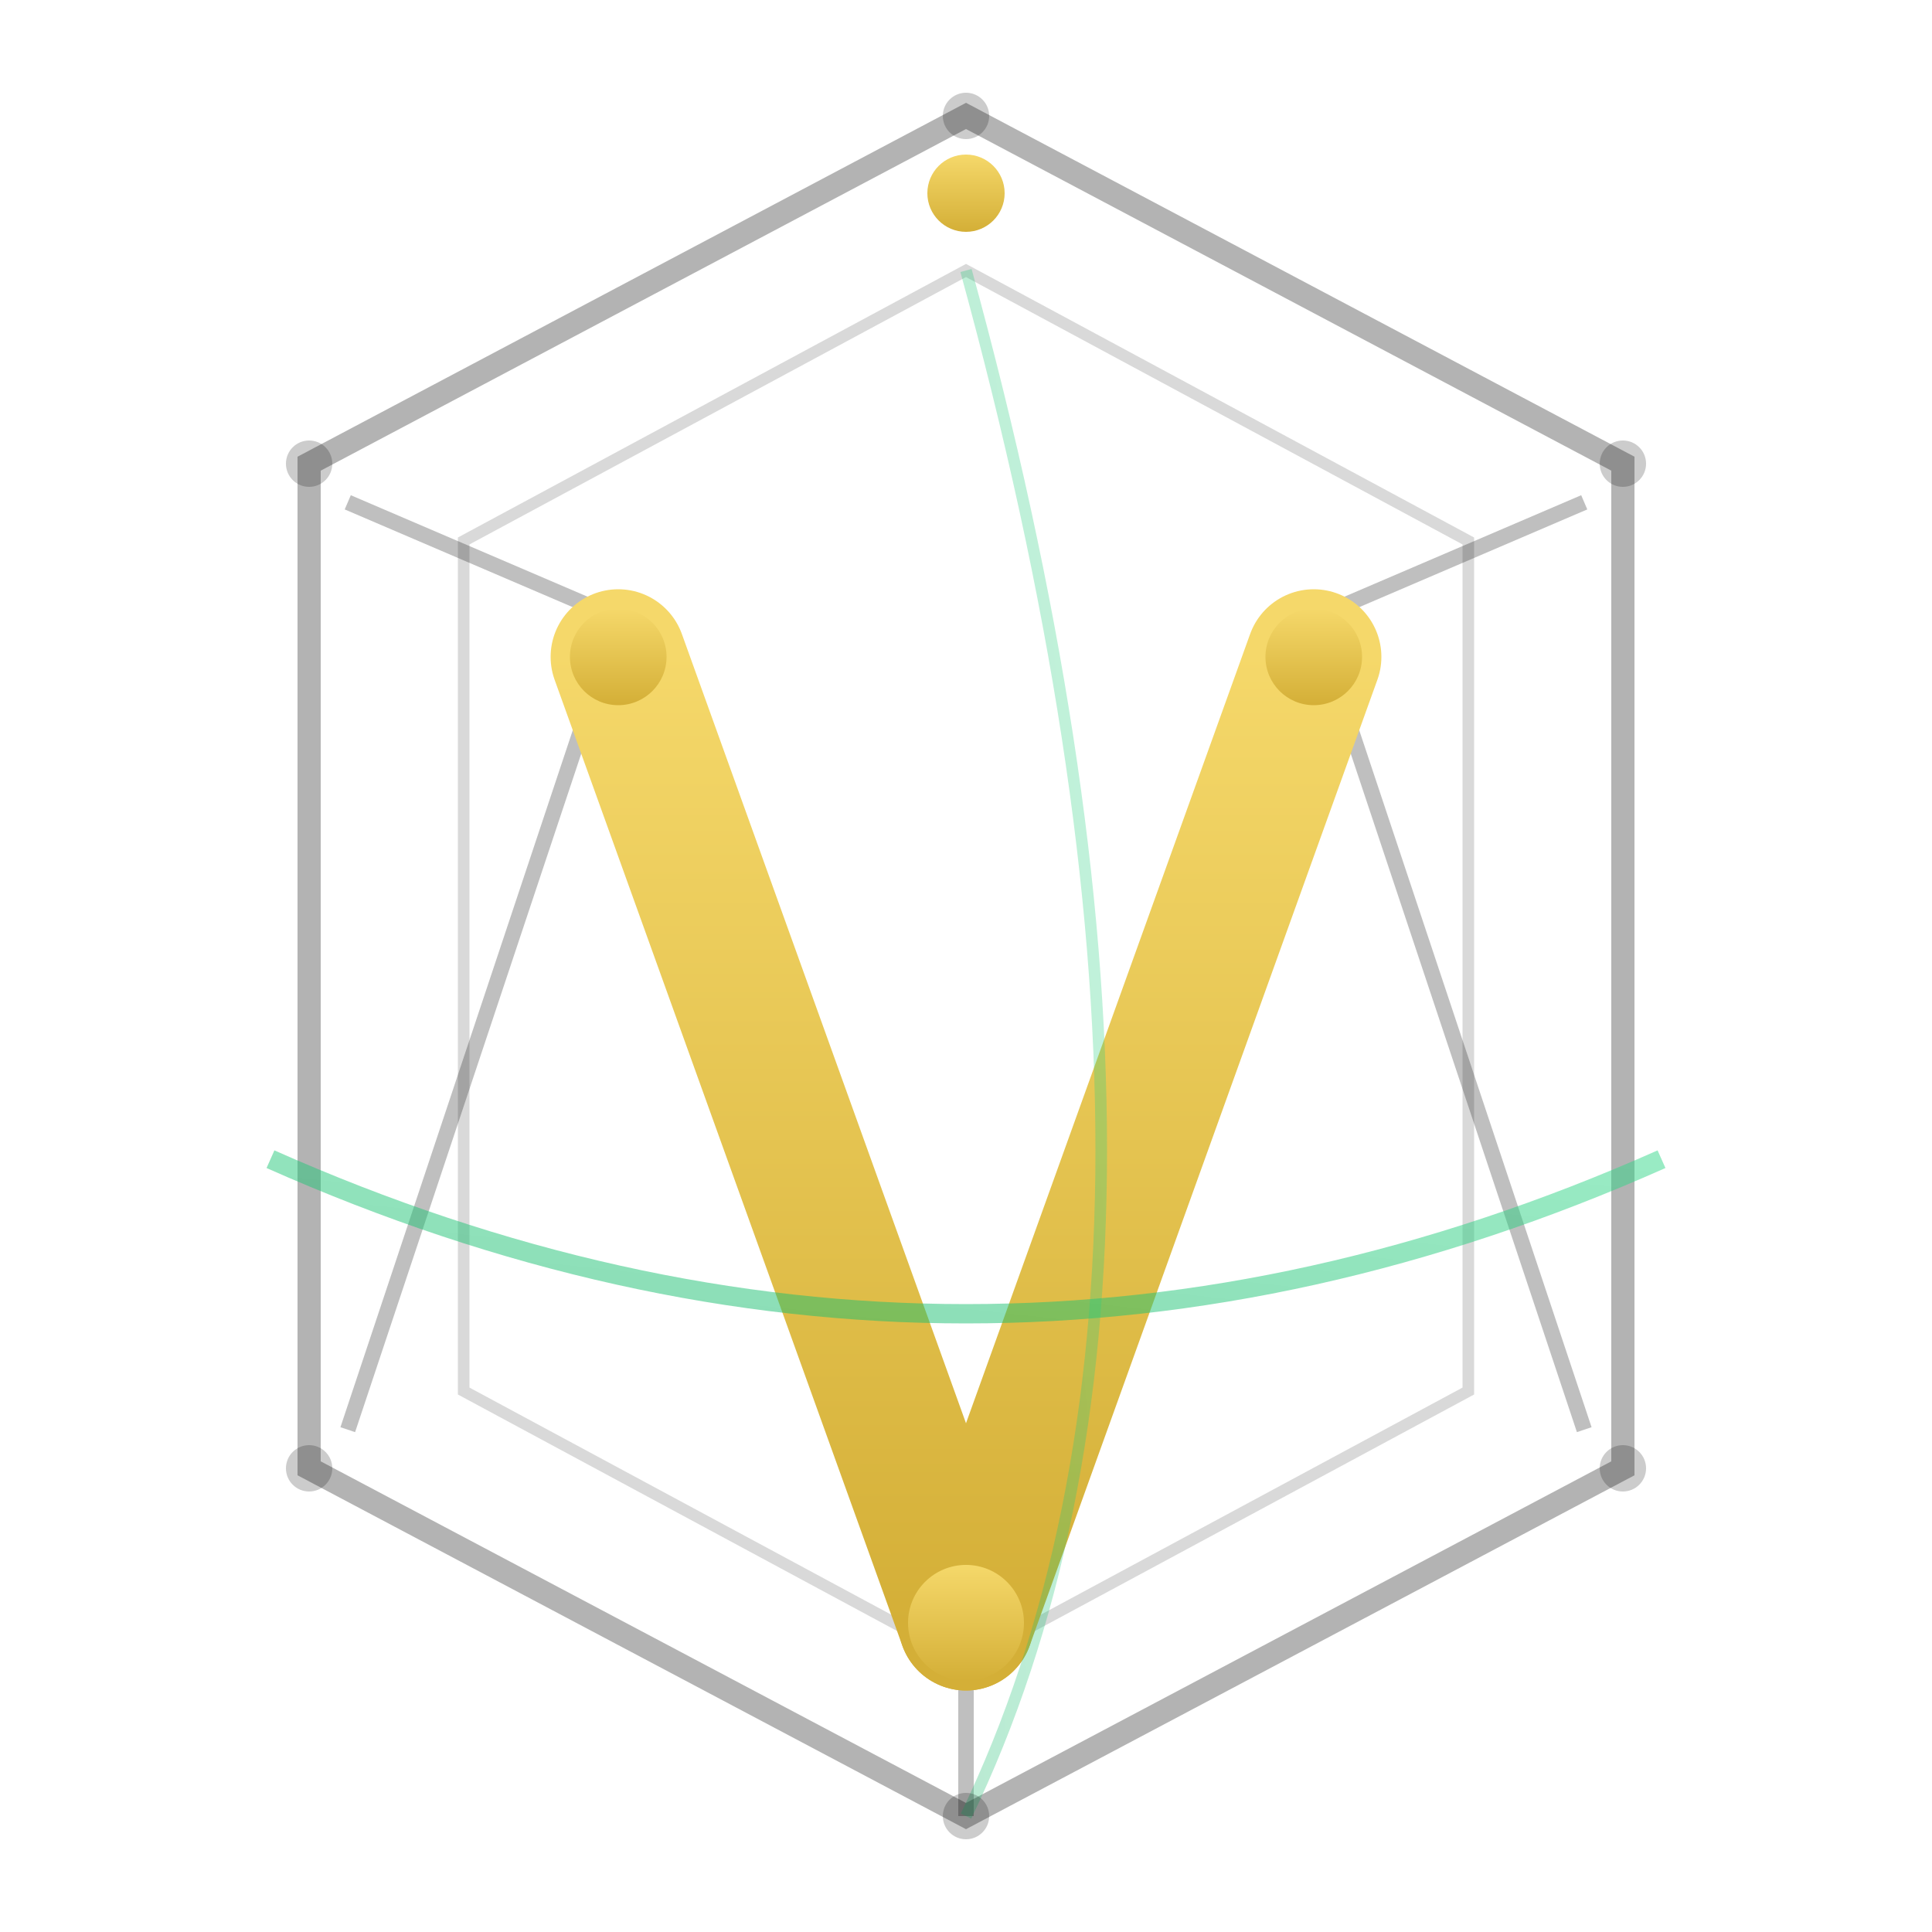
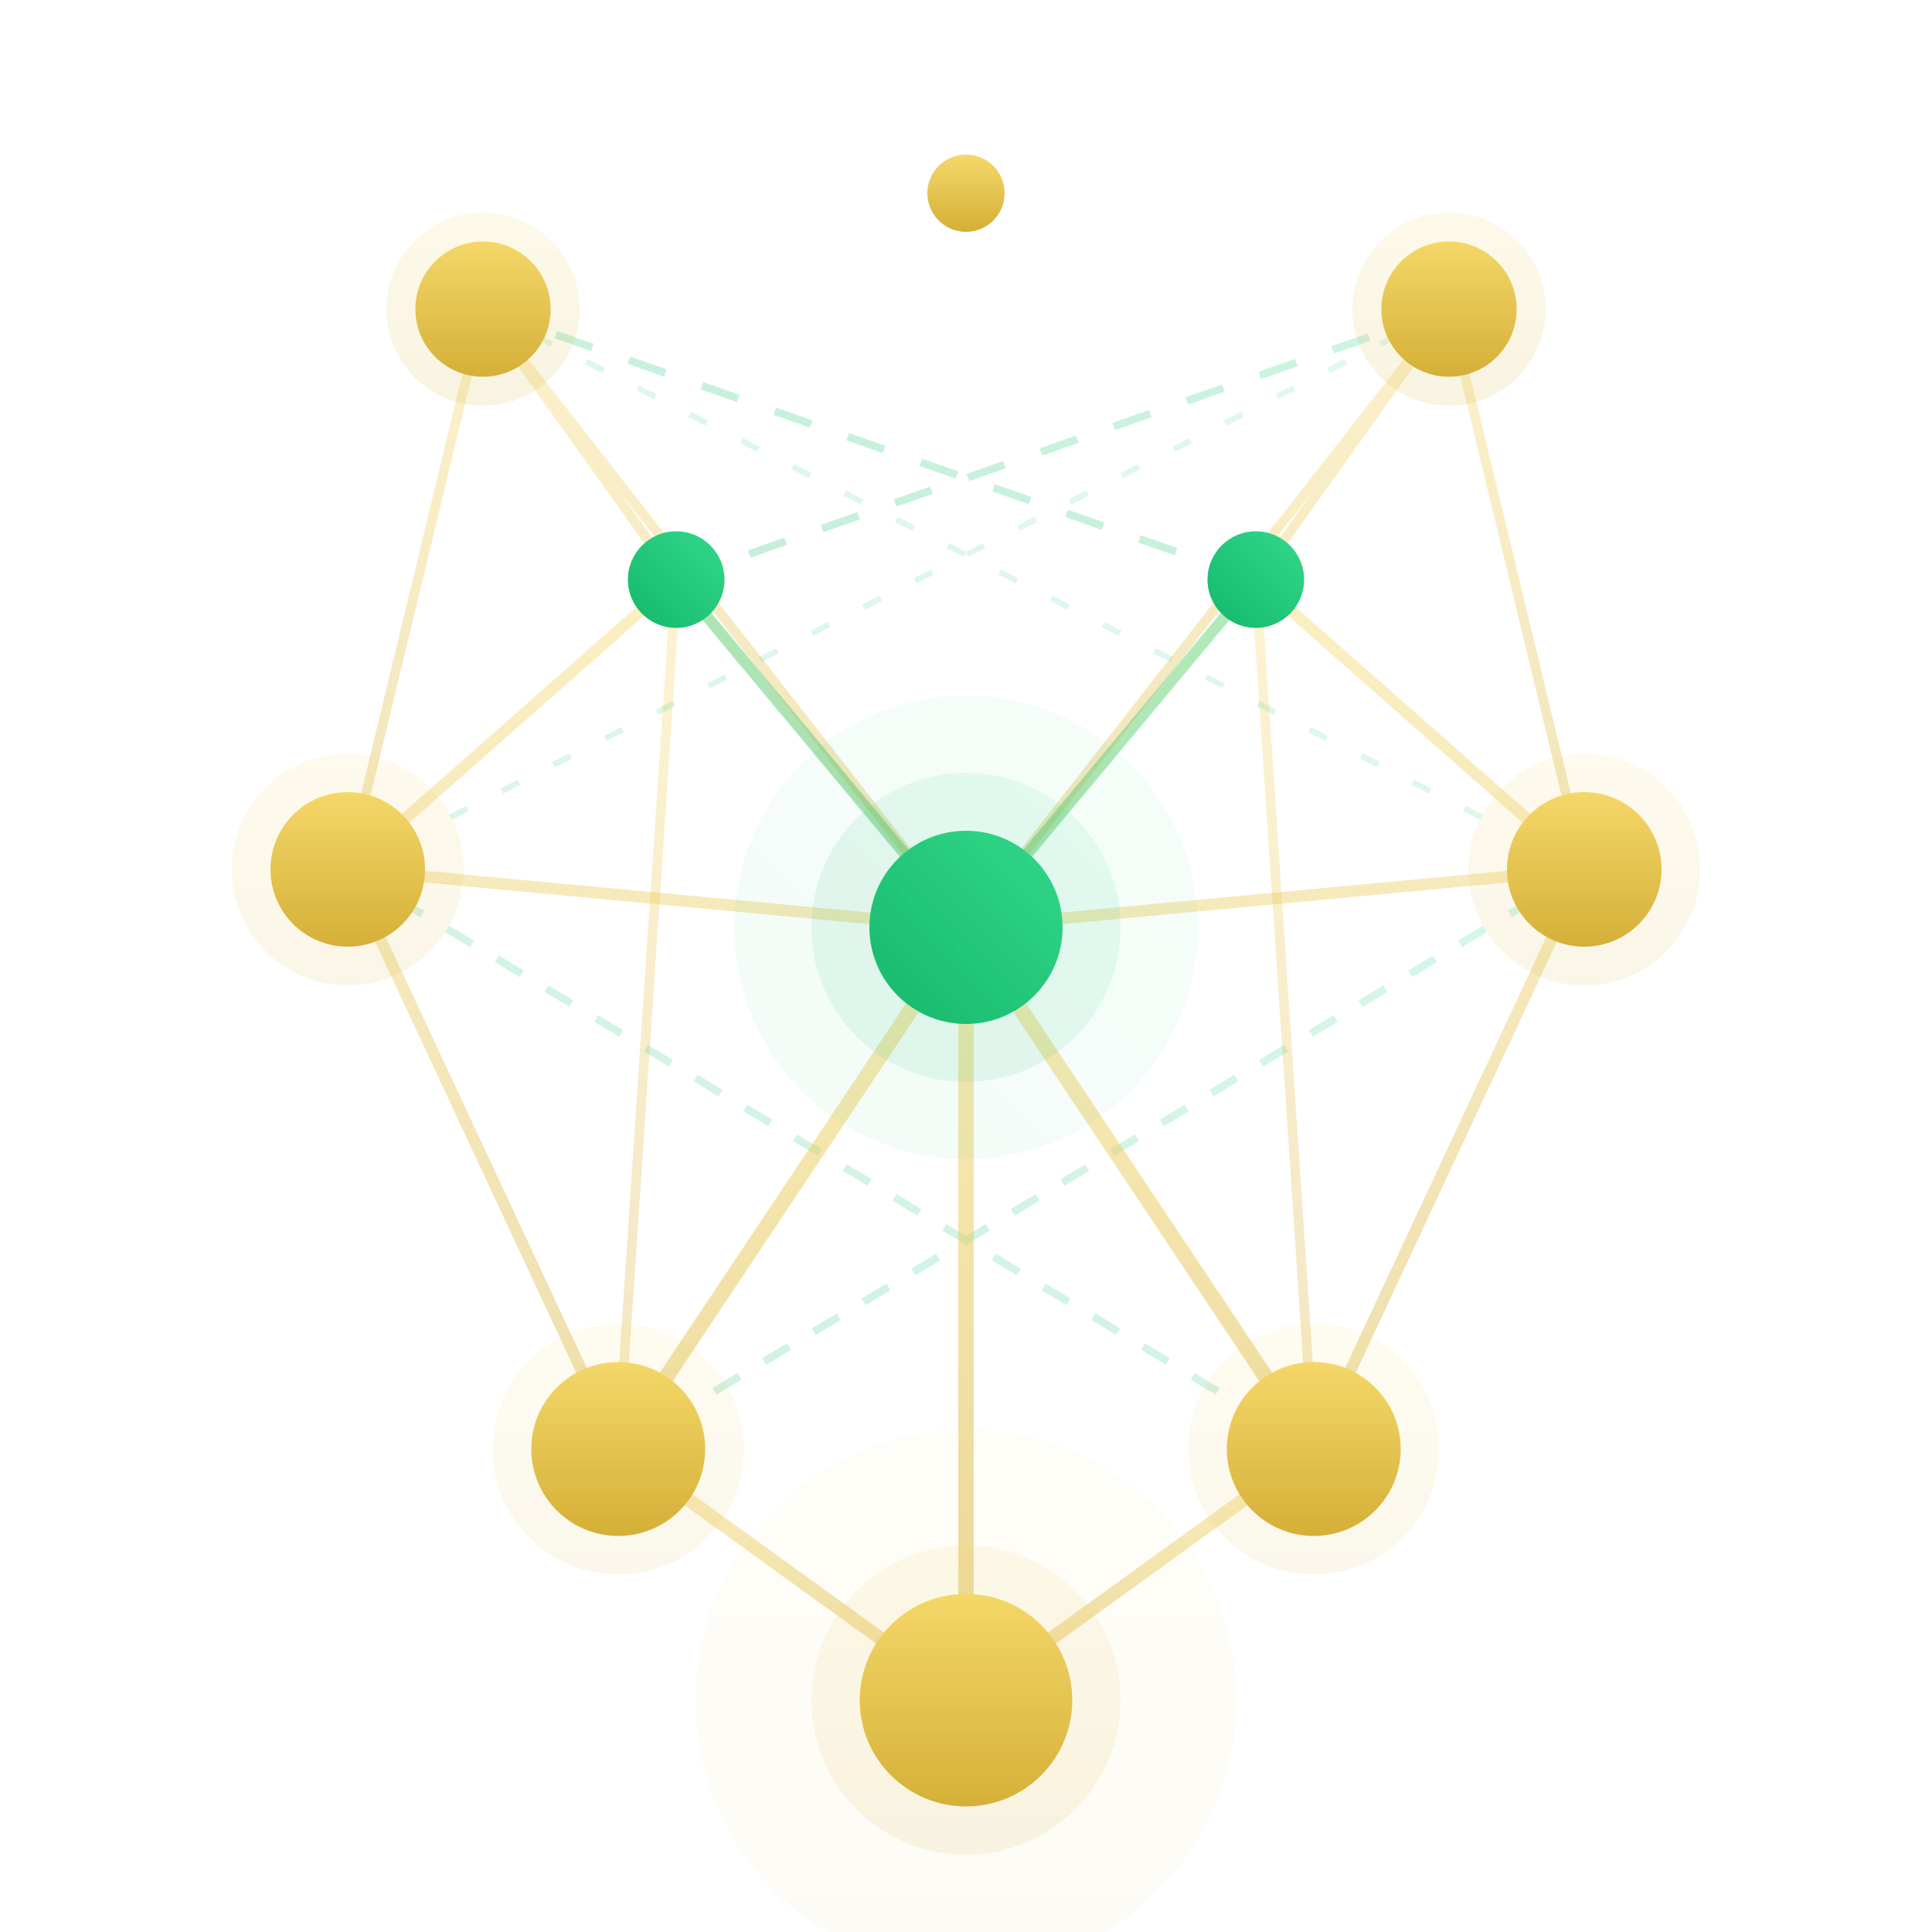
- <svg xmlns="http://www.w3.org/2000/svg" viewBox="0 0 100 100" fill="none" role="img" aria-label="TaxVolca icon">
+ <svg xmlns="http://www.w3.org/2000/svg" viewBox="0 0 100 100" fill="none" role="img" aria-label="TaxVolca AI icon">
  <defs>
    <linearGradient id="goldGrad" x1="0" y1="1" x2="0" y2="0">
      <stop offset="0%" stop-color="#D4AF37" />
      <stop offset="100%" stop-color="#F5D86A" />
    </linearGradient>
    <linearGradient id="emeraldGrad" x1="0" y1="1" x2="1" y2="0">
      <stop offset="0%" stop-color="#14B86A" />
      <stop offset="100%" stop-color="#34D88A" />
    </linearGradient>
  </defs>
-   <path d="M50 6 L84 24 L84 76 L50 94 L16 76 L16 24 Z" stroke="currentColor" stroke-width="1.2" fill="none" opacity="0.3" />
-   <path d="M50 14 L76 28 L76 72 L50 86 L24 72 L24 28 Z" stroke="currentColor" stroke-width="0.6" fill="none" opacity="0.15" />
-   <path d="M32 32 L18 26 M32 32 L18 74 M68 32 L82 26 M68 32 L82 74 M50 82 L50 94" stroke="currentColor" stroke-width="0.8" opacity="0.25" />
-   <path d="M50 32 L50 10" stroke="url(#goldGrad)" stroke-width="1.5" stroke-linecap="round" opacity="0.6" />
-   <path d="M50 84 L32 34" stroke="url(#goldGrad)" stroke-width="7" stroke-linecap="round" stroke-linejoin="round" />
-   <path d="M50 84 L68 34" stroke="url(#goldGrad)" stroke-width="7" stroke-linecap="round" stroke-linejoin="round" />
-   <path d="M14 60 Q50 76 86 60" stroke="url(#emeraldGrad)" stroke-width="1" fill="none" opacity="0.5" />
-   <path d="M50 94 Q64 65 50 14" stroke="url(#emeraldGrad)" stroke-width="0.6" fill="none" opacity="0.3" />
-   <circle cx="50" cy="84" r="3" fill="url(#goldGrad)" />
-   <circle cx="32" cy="34" r="2.5" fill="url(#goldGrad)" />
-   <circle cx="68" cy="34" r="2.5" fill="url(#goldGrad)" />
+   <path d="M25 16 L18 45 M25 16 L35 30 M25 16 L50 48" stroke="url(#goldGrad)" stroke-width="0.5" opacity="0.35" />
+   <path d="M18 45 L35 30 M18 45 L50 48 M18 45 L32 75" stroke="url(#goldGrad)" stroke-width="0.6" opacity="0.4" />
+   <path d="M35 30 L50 48 M35 30 L32 75" stroke="url(#goldGrad)" stroke-width="0.5" opacity="0.3" />
+   <path d="M75 16 L82 45 M75 16 L65 30 M75 16 L50 48" stroke="url(#goldGrad)" stroke-width="0.5" opacity="0.35" />
+   <path d="M82 45 L65 30 M82 45 L50 48 M82 45 L68 75" stroke="url(#goldGrad)" stroke-width="0.6" opacity="0.4" />
+   <path d="M65 30 L50 48 M65 30 L68 75" stroke="url(#goldGrad)" stroke-width="0.5" opacity="0.3" />
+   <path d="M25 16 L65 30 M35 30 L75 16" stroke="url(#emeraldGrad)" stroke-width="0.4" opacity="0.25" stroke-dasharray="2 2" />
+   <path d="M18 45 L68 75 M82 45 L32 75" stroke="url(#emeraldGrad)" stroke-width="0.4" opacity="0.2" stroke-dasharray="1.5 1.5" />
+   <path d="M25 16 L82 45 M75 16 L18 45" stroke="url(#emeraldGrad)" stroke-width="0.3" opacity="0.15" stroke-dasharray="1 2" />
+   <path d="M50 48 L32 75 M50 48 L68 75 M50 48 L50 88" stroke="url(#goldGrad)" stroke-width="0.8" opacity="0.5" />
+   <path d="M50 48 L35 30 M50 48 L65 30" stroke="url(#emeraldGrad)" stroke-width="0.6" opacity="0.35" />
+   <path d="M32 75 L50 88 M68 75 L50 88" stroke="url(#goldGrad)" stroke-width="0.7" opacity="0.45" />
+   <path d="M32 75 L68 75" stroke="url(#emeraldGrad)" stroke-width="0.4" opacity="0.2" stroke-dasharray="2 2" />
+   <path d="M50 48 L50 10" stroke="url(#goldGrad)" stroke-width="0.6" opacity="0.4" stroke-dasharray="2 2" />
+   <circle cx="25" cy="16" r="3.5" fill="url(#goldGrad)" />
+   <circle cx="25" cy="16" r="5" fill="url(#goldGrad)" opacity="0.15" />
+   <circle cx="75" cy="16" r="3.5" fill="url(#goldGrad)" />
+   <circle cx="75" cy="16" r="5" fill="url(#goldGrad)" opacity="0.15" />
+   <circle cx="18" cy="45" r="4" fill="url(#goldGrad)" />
+   <circle cx="18" cy="45" r="6" fill="url(#goldGrad)" opacity="0.12" />
+   <circle cx="82" cy="45" r="4" fill="url(#goldGrad)" />
+   <circle cx="82" cy="45" r="6" fill="url(#goldGrad)" opacity="0.12" />
+   <circle cx="35" cy="30" r="2.5" fill="url(#emeraldGrad)" />
+   <circle cx="65" cy="30" r="2.5" fill="url(#emeraldGrad)" />
+   <circle cx="32" cy="75" r="4.5" fill="url(#goldGrad)" />
+   <circle cx="32" cy="75" r="6.5" fill="url(#goldGrad)" opacity="0.1" />
+   <circle cx="68" cy="75" r="4.5" fill="url(#goldGrad)" />
+   <circle cx="68" cy="75" r="6.5" fill="url(#goldGrad)" opacity="0.1" />
+   <circle cx="50" cy="48" r="5" fill="url(#emeraldGrad)" />
+   <circle cx="50" cy="48" r="8" fill="url(#emeraldGrad)" opacity="0.1" />
+   <circle cx="50" cy="48" r="12" fill="url(#emeraldGrad)" opacity="0.05" />
+   <circle cx="50" cy="88" r="5.5" fill="url(#goldGrad)" />
+   <circle cx="50" cy="88" r="8" fill="url(#goldGrad)" opacity="0.12" />
+   <circle cx="50" cy="88" r="14" fill="url(#goldGrad)" opacity="0.05" />
  <circle cx="50" cy="10" r="2" fill="url(#goldGrad)" />
-   <circle cx="50" cy="6" r="1.2" fill="currentColor" opacity="0.2" />
-   <circle cx="84" cy="24" r="1.2" fill="currentColor" opacity="0.2" />
-   <circle cx="84" cy="76" r="1.2" fill="currentColor" opacity="0.2" />
-   <circle cx="50" cy="94" r="1.2" fill="currentColor" opacity="0.2" />
-   <circle cx="16" cy="76" r="1.2" fill="currentColor" opacity="0.2" />
-   <circle cx="16" cy="24" r="1.2" fill="currentColor" opacity="0.2" />
</svg>
